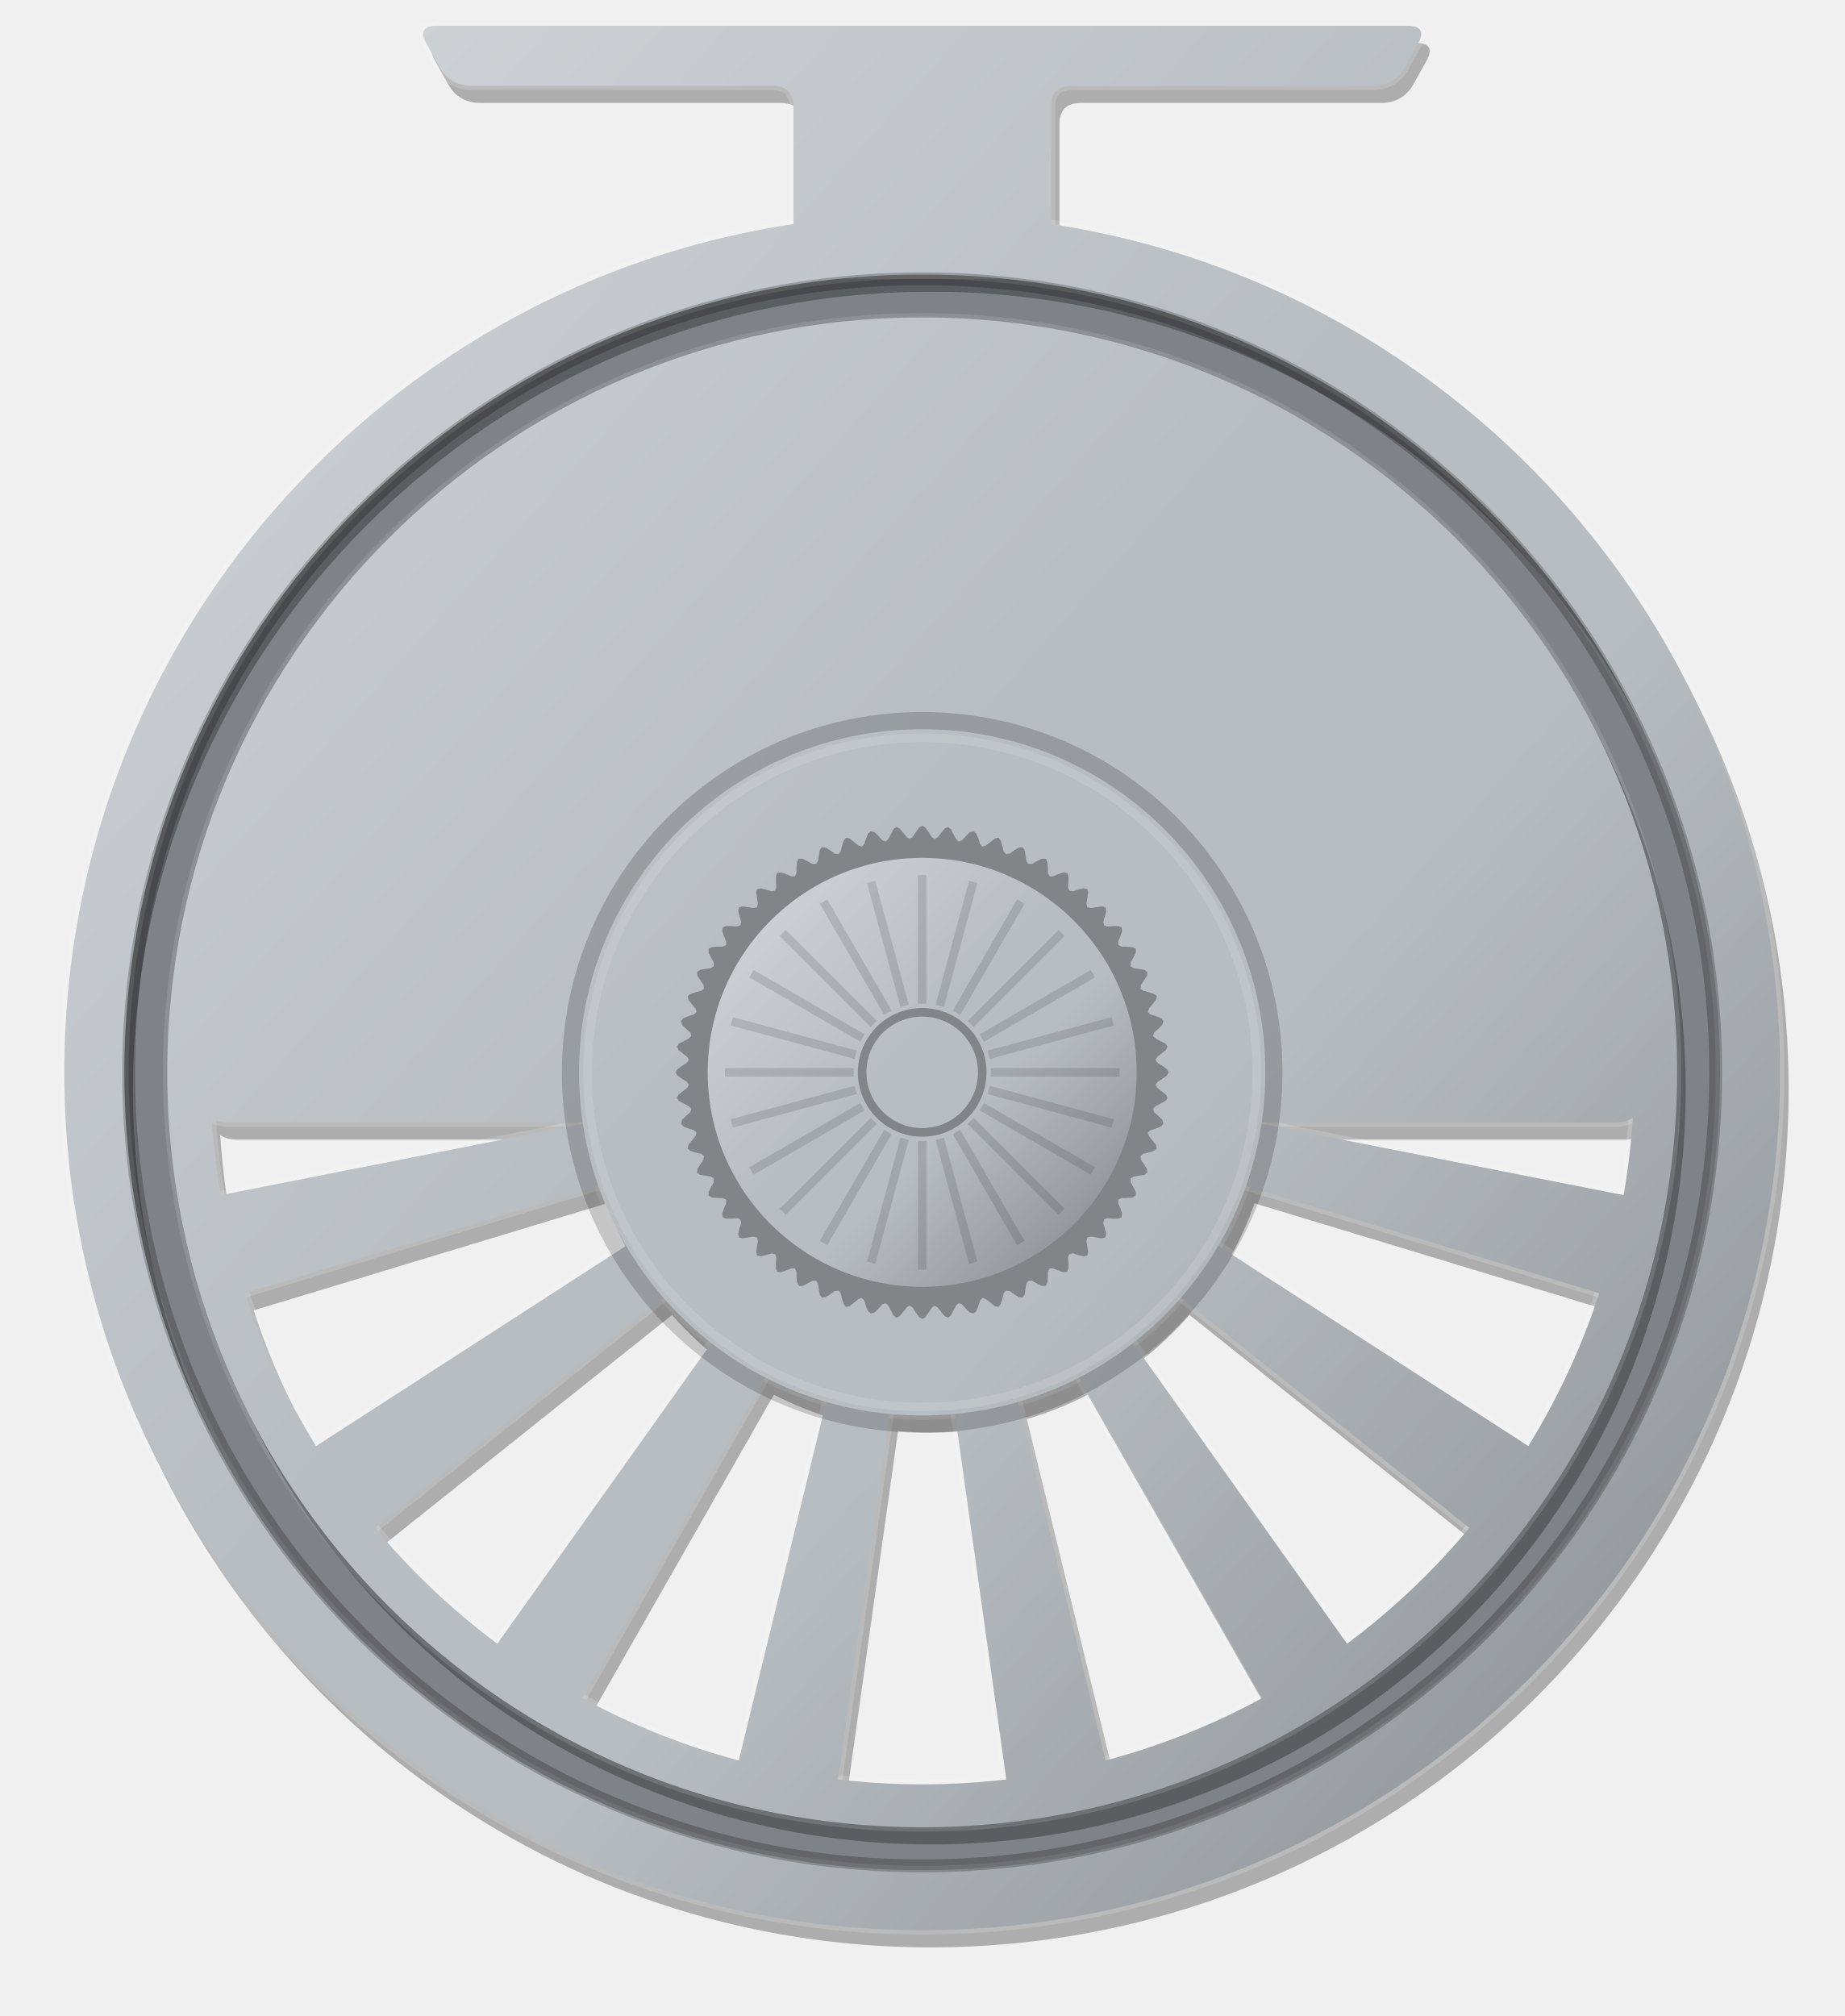
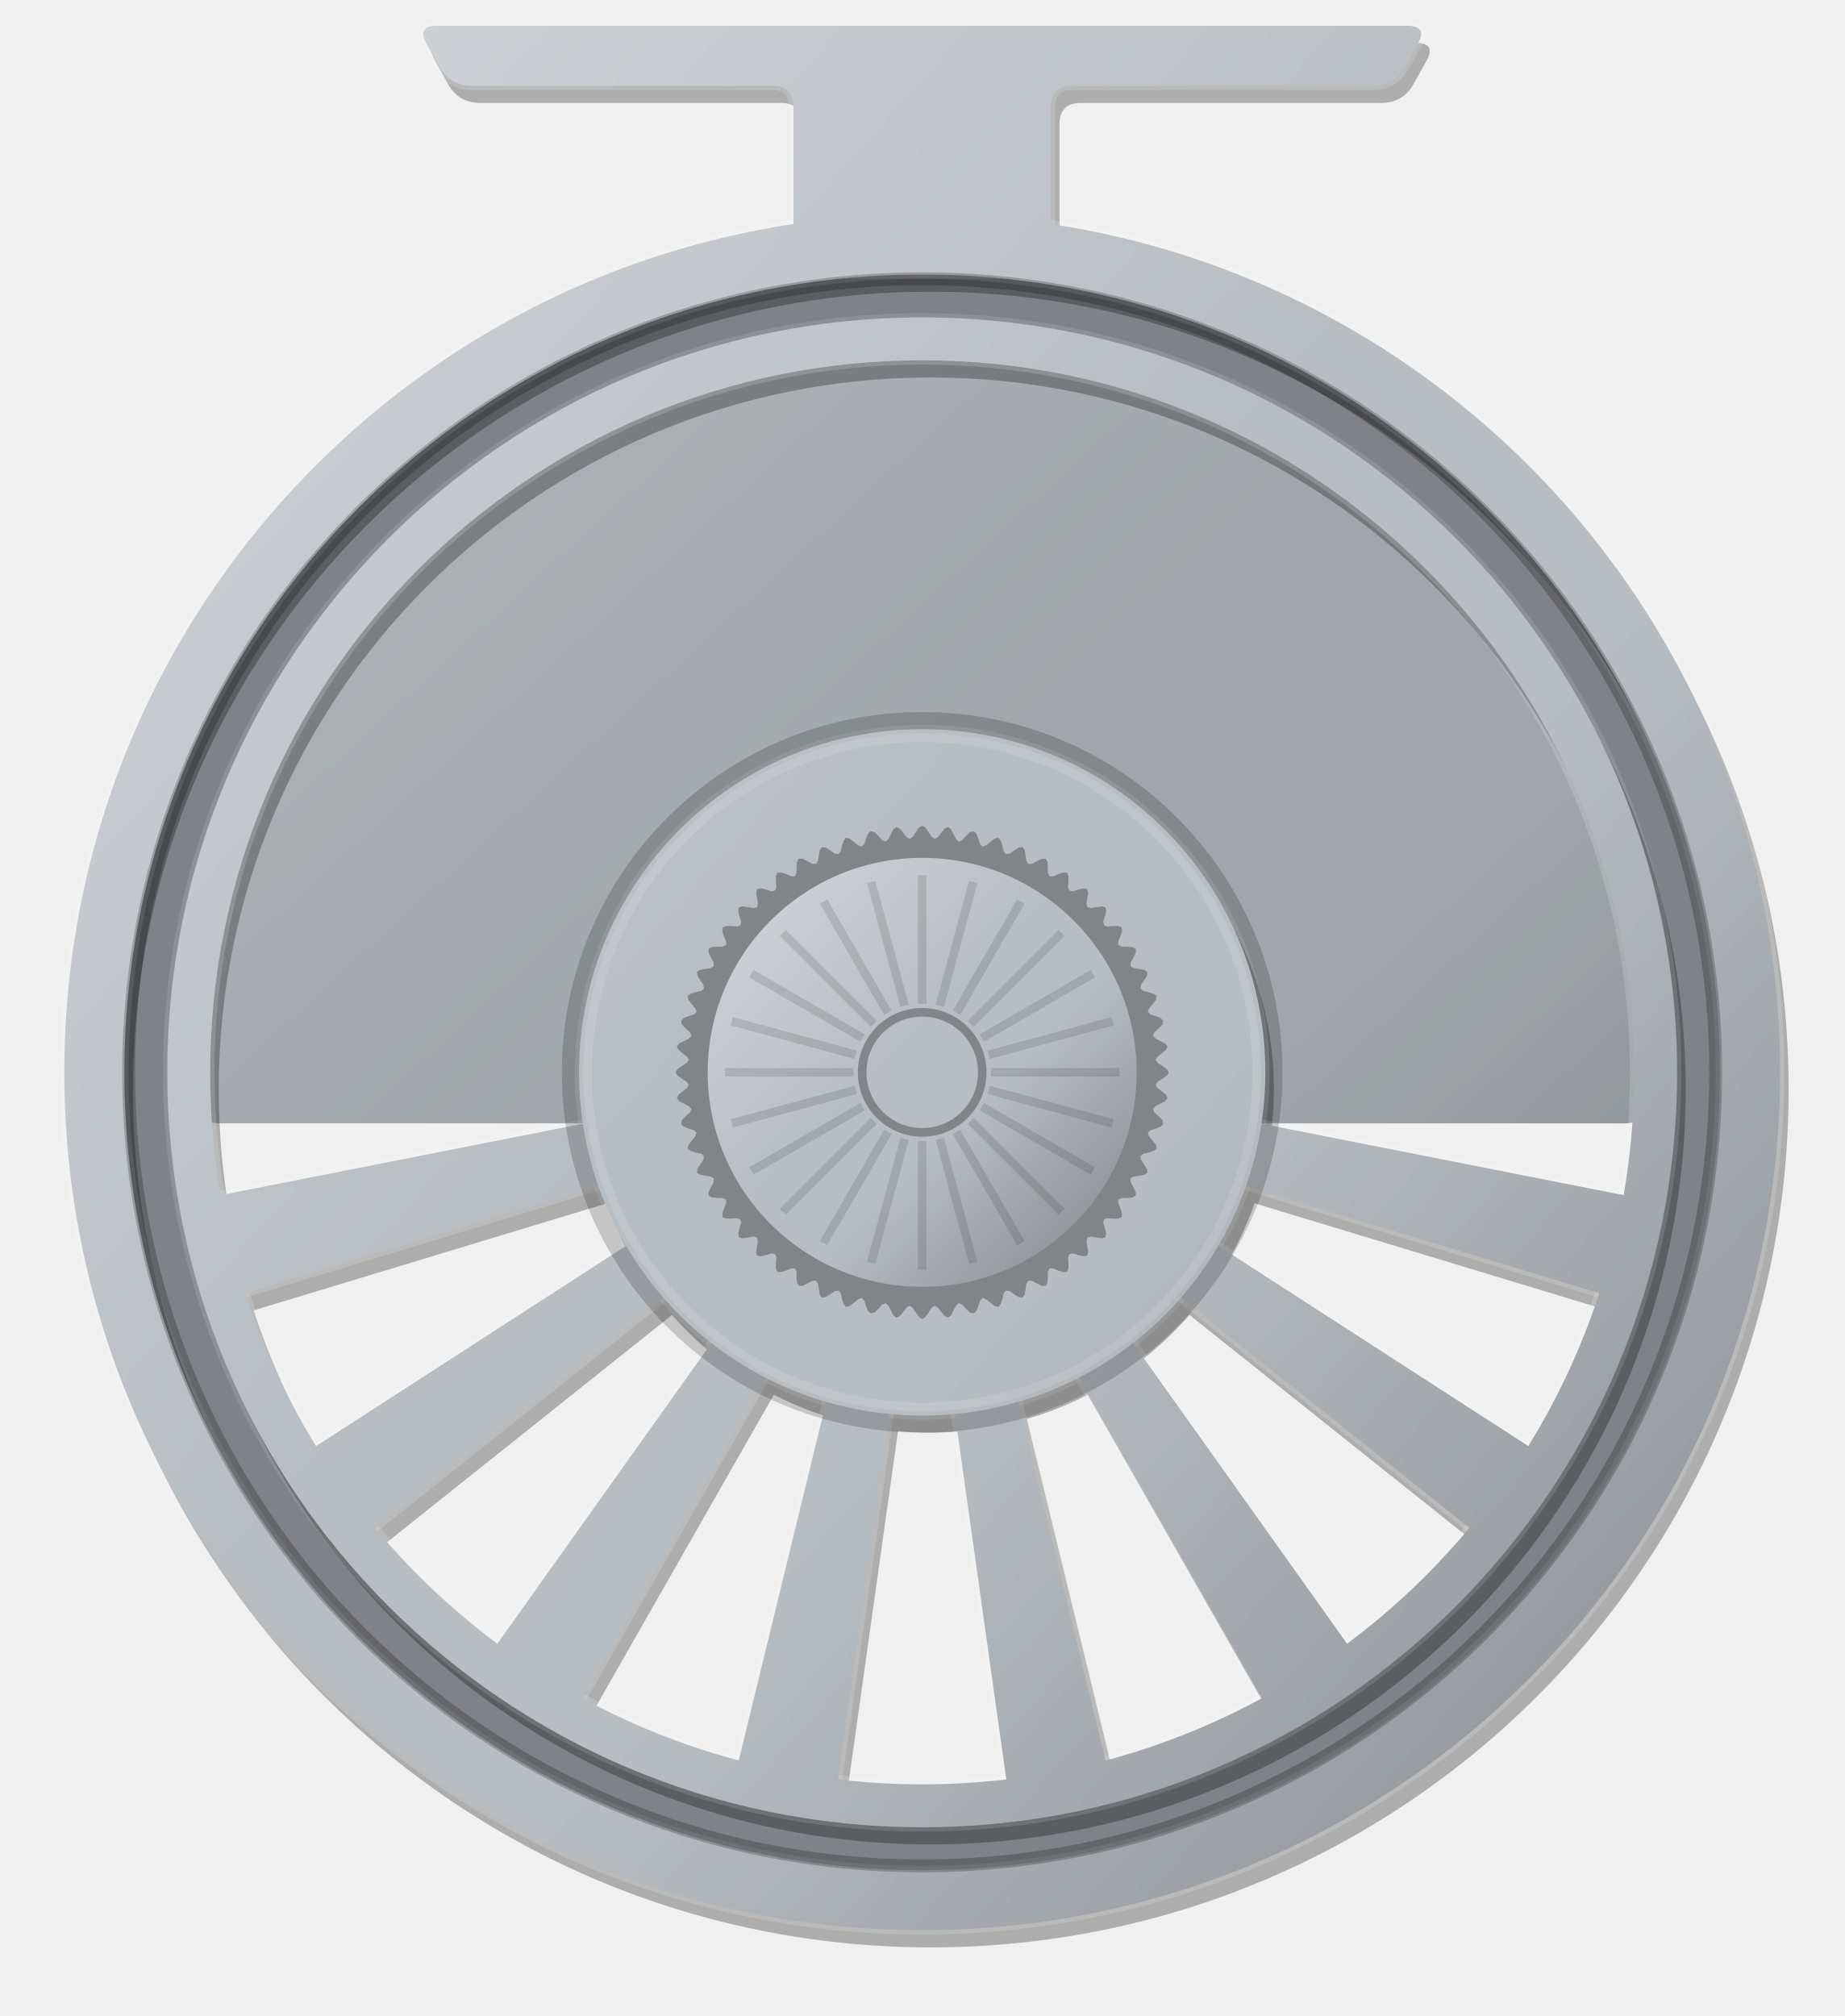
<svg xmlns="http://www.w3.org/2000/svg" viewBox="-215 -250 430 470" color="#b8bdc2">
  <defs>
    <linearGradient id="sheen" x1="0" y1="0" x2="1" y2="1">
      <stop offset="0" stop-color="#fff" stop-opacity=".4" />
      <stop offset=".45" stop-color="#fff" stop-opacity="0" />
      <stop offset=".6" stop-color="#000" stop-opacity="0" />
      <stop offset="1" stop-color="#000" stop-opacity=".3" />
    </linearGradient>
    <g id="back" fill-rule="evenodd">
      <path d="M-187 0a187 187 0 1 0 374 0a187 187 0 1 0 -374 0ZM-175 0a175 175 0 1 0 350 0a175 175 0 1 0 -350 0Z" />
    </g>
    <g id="body" fill-rule="evenodd">
      <path d="M-200 0a200 200 0 1 0 400 0a200 200 0 1 0 -400 0ZM-186 0a186 186 0 1 0 372 0a186 186 0 1 0 -372 0Z" />
      <path d="M-176 0a176 176 0 1 0 352 0a176 176 0 1 0 -352 0ZM-166 0a166 166 0 1 0 332 0a166 166 0 1 0 -332 0Z" />
      <path d="M-115.5 -239.7Q-118 -244 -113 -244L113 -244Q118 -244 115.5 -239.7L112.5 -234.3Q110 -230 105 -230L35 -230Q30 -230 30 -225L30 -191Q30 -186 25 -186L-25 -186Q-30 -186 -30 -191L-30 -225Q-30 -230 -35 -230L-105 -230Q-110 -230 -112.5 -234.3Z" />
-       <path d="M161.6 11.7Q167.6 11.7 167.8 5.7L167.8 3.9Q168 -2.1 167.7 -8L167.6 -9.8Q167.3 -15.8 166.4 -21.8L166.2 -23.5Q165.4 -29.5 164.1 -35.3L163.7 -37.1Q162.4 -42.9 160.7 -48.6L160.1 -50.3Q158.4 -56.1 156.1 -61.6L155.5 -63.3Q153.2 -68.9 150.6 -74.2L149.8 -75.8Q147.1 -81.2 144 -86.3L143 -87.8Q139.9 -93 136.4 -97.8L135.4 -99.3Q131.8 -104.1 127.9 -108.7L126.8 -110Q122.9 -114.6 118.6 -118.8L117.3 -120Q113.1 -124.3 108.5 -128.1L107.1 -129.3Q102.5 -133.1 97.6 -136.6L96.2 -137.6Q91.3 -141.1 86.1 -144.1L84.6 -145Q79.4 -148.1 74 -150.7L72.4 -151.4Q67 -154.1 61.4 -156.2L59.7 -156.9Q54.1 -159 48.4 -160.7L46.7 -161.2Q40.9 -162.9 35.1 -164.2L33.3 -164.5Q27.4 -165.7 21.5 -166.5L19.7 -166.7Q13.8 -167.4 7.8 -167.7L6 -167.8Q0 -168 -6 -167.8L-7.8 -167.7Q-13.8 -167.4 -19.7 -166.7L-21.5 -166.5Q-27.4 -165.7 -33.3 -164.5L-35.1 -164.2Q-40.9 -162.9 -46.7 -161.2L-48.4 -160.7Q-54.1 -159 -59.7 -156.9L-61.4 -156.2Q-67 -154.1 -72.4 -151.4L-74 -150.7Q-79.4 -148.1 -84.6 -145L-86.1 -144.1Q-91.3 -141.1 -96.2 -137.6L-97.6 -136.6Q-102.5 -133.1 -107.1 -129.3L-108.5 -128.1Q-113.1 -124.3 -117.3 -120L-118.6 -118.8Q-122.9 -114.6 -126.8 -110L-127.9 -108.7Q-131.8 -104.1 -135.4 -99.3L-136.4 -97.8Q-139.9 -93 -143 -87.8L-144 -86.3Q-147.1 -81.2 -149.8 -75.8L-150.6 -74.2Q-153.2 -68.9 -155.5 -63.3L-156.1 -61.6Q-158.4 -56.1 -160.1 -50.3L-160.7 -48.6Q-162.4 -42.9 -163.7 -37.1L-164.1 -35.3Q-165.4 -29.5 -166.2 -23.5L-166.4 -21.8Q-167.3 -15.8 -167.6 -9.8L-167.7 -8Q-168 -2.1 -167.8 3.9L-167.8 5.7Q-167.6 11.7 -161.6 11.7Z" />
      <path d="M-80 0a80 80 0 1 0 160 0a80 80 0 1 0 -160 0Z" />
      <path d="M67 20.8Q66.2 23.7 69.1 24.6L159.2 51.9Q162 52.8 162.8 49.9L167.1 32.4Q167.9 29.5 164.9 28.9L72.6 10.7Q69.6 10.1 68.9 13.1Z" />
      <path d="M54.5 44.1Q52.7 46.5 55.1 48.4L128.7 107.1Q131 109 132.8 106.5L143.3 91.9Q145 89.5 142.5 87.9L63.4 36.8Q60.9 35.2 59.2 37.6Z" />
      <path d="M34.3 61.1Q31.8 62.8 33.3 65.4L79.9 147.1Q81.4 149.7 83.9 148.1L99.1 138.4Q101.6 136.8 99.9 134.4L45.3 57.7Q43.6 55.2 41.1 56.8Z" />
      <path d="M9.3 69.5Q6.3 70.1 6.7 73L19.8 166.2Q20.2 169.2 23.2 168.7L40.9 165.3Q43.8 164.7 43.1 161.8L20.8 70.3Q20.1 67.4 17.1 68Z" />
      <path d="M-17.1 68Q-20.1 67.4 -20.8 70.3L-43.1 161.8Q-43.8 164.7 -40.9 165.3L-23.2 168.7Q-20.2 169.2 -19.8 166.2L-6.7 73Q-6.3 70.1 -9.3 69.5Z" />
      <path d="M-41.1 56.8Q-43.6 55.2 -45.3 57.7L-99.9 134.4Q-101.6 136.8 -99.1 138.4L-83.9 148.1Q-81.4 149.7 -79.9 147.1L-33.3 65.4Q-31.8 62.8 -34.3 61.1Z" />
      <path d="M-59.2 37.6Q-60.9 35.2 -63.4 36.8L-142.5 87.9Q-145 89.5 -143.3 91.9L-132.8 106.5Q-131 109 -128.7 107.1L-55.1 48.4Q-52.7 46.5 -54.5 44.1Z" />
      <path d="M-68.9 13.1Q-69.6 10.1 -72.6 10.7L-164.9 28.9Q-167.9 29.5 -167.1 32.4L-162.8 49.9Q-162 52.8 -159.2 51.9L-69.1 24.6Q-66.2 23.7 -67 20.8Z" />
    </g>
    <mask id="body-mask">
      <use href="#body" fill="#fff" />
    </mask>
  </defs>
+   <radialGradient id="dish" gradientUnits="userSpaceOnUse" r="170">
+     <stop offset=".7" stop-color="#000" stop-opacity="0" />
+     <stop offset="1" stop-color="#000" stop-opacity=".12" />
+   </radialGradient>
+   <linearGradient id="plate-sheen" gradientUnits="userSpaceOnUse" x1="-215" y1="-250" x2="215" y2="220">
+     <stop offset="0" stop-color="#fff" stop-opacity=".4" />
+     <stop offset=".45" stop-color="#fff" stop-opacity="0" />
+     <stop offset=".6" stop-color="#000" stop-opacity="0" />
+     <stop offset="1" stop-color="#000" stop-opacity=".3" />
+   </linearGradient>
+   <path d="M163.6 11.9Q169.6 11.9 169.8 5.9L169.8 3.9Q170 -2.1 169.7 -8.1L169.6 -10Q169.2 -16 168.4 -21.9L168.2 -23.9Q167.4 -29.8 166.1 -35.7L165.7 -37.6Q164.4 -43.4 162.6 -49.2L162 -51Q160.2 -56.7 158 -62.3L157.3 -64.1Q155.1 -69.7 152.4 -75.1L151.5 -76.8Q148.8 -82.2 145.7 -87.3L144.7 -88.9Q141.6 -94.1 138.1 -98.9L136.9 -100.5Q133.4 -105.4 129.5 -109.9L128.2 -111.4Q124.3 -115.9 120.1 -120.2L118.7 -121.5Q114.4 -125.7 109.8 -129.6L108.3 -130.8Q103.7 -134.7 98.8 -138.2L97.2 -139.3Q92.3 -142.7 87.2 -145.8L85.5 -146.8Q80.3 -149.8 74.9 -152.4L73.2 -153.3Q67.8 -155.9 62.2 -158.1L60.4 -158.8Q54.8 -160.9 49 -162.6L47.2 -163.2Q41.4 -164.9 35.5 -166.1L33.6 -166.5Q27.8 -167.7 21.8 -168.5L19.9 -168.7Q13.9 -169.4 7.9 -169.7L6 -169.8Q0 -170 -6 -169.8L-7.9 -169.7Q-13.9 -169.4 -19.9 -168.7L-21.8 -168.5Q-27.8 -167.7 -33.6 -166.5L-35.5 -166.1Q-41.4 -164.9 -47.2 -163.2L-49 -162.6Q-54.8 -160.9 -60.4 -158.8L-62.2 -158.1Q-67.8 -155.9 -73.2 -153.3L-74.9 -152.4Q-80.3 -149.8 -85.5 -146.8L-87.2 -145.8Q-92.3 -142.7 -97.2 -139.3L-98.8 -138.2Q-103.7 -134.7 -108.3 -130.8L-109.8 -129.6Q-114.4 -125.7 -118.7 -121.5L-120.1 -120.2Q-124.3 -115.9 -128.2 -111.4L-129.5 -109.9Q-133.4 -105.4 -136.9 -100.5L-138.1 -98.9Q-141.6 -94.1 -144.7 -88.9L-145.7 -87.3Q-148.8 -82.2 -151.5 -76.8L-152.4 -75.1Q-155.1 -69.7 -157.3 -64.1L-158 -62.3Q-160.2 -56.7 -162 -51L-162.6 -49.2Q-164.4 -43.4 -165.7 -37.6L-166.1 -35.7Q-167.4 -29.8 -168.2 -23.9L-168.4 -21.9Q-169.2 -16 -169.6 -10L-169.7 -8.1Q-170 -2.1 -169.8 3.9L-169.8 5.9Q-169.6 11.9 -163.6 11.9Z" fill="currentColor" />
+   <path d="M163.6 11.9Q169.6 11.9 169.8 5.9L169.8 3.9Q170 -2.1 169.7 -8.1L169.6 -10Q169.2 -16 168.4 -21.9L168.2 -23.9Q167.4 -29.8 166.1 -35.7L165.7 -37.6Q164.4 -43.4 162.6 -49.2L162 -51Q160.2 -56.7 158 -62.3L157.3 -64.1Q155.1 -69.7 152.4 -75.1L151.5 -76.8Q148.8 -82.2 145.7 -87.3L144.7 -88.9Q141.6 -94.1 138.1 -98.9L136.9 -100.5Q133.4 -105.4 129.5 -109.9L128.2 -111.4Q124.3 -115.9 120.1 -120.2L118.7 -121.5Q114.4 -125.7 109.8 -129.6L108.3 -130.8Q103.7 -134.7 98.8 -138.2L97.2 -139.3Q92.3 -142.7 87.2 -145.8L85.5 -146.8Q80.3 -149.8 74.9 -152.4L73.2 -153.3Q67.8 -155.9 62.2 -158.1L60.4 -158.8Q54.8 -160.9 49 -162.6L47.2 -163.2Q41.4 -164.9 35.5 -166.1L33.6 -166.5Q27.8 -167.7 21.8 -168.5L19.9 -168.7Q13.9 -169.4 7.9 -169.7L6 -169.8Q0 -170 -6 -169.8L-7.9 -169.7Q-13.9 -169.4 -19.9 -168.7L-21.8 -168.5Q-27.8 -167.7 -33.6 -166.5L-35.5 -166.1Q-41.4 -164.9 -47.2 -163.2L-49 -162.6Q-54.8 -160.9 -60.4 -158.8L-62.2 -158.1Q-67.8 -155.9 -73.2 -153.3L-74.9 -152.4Q-80.3 -149.8 -85.5 -146.8L-87.2 -145.8Q-92.3 -142.7 -97.2 -139.3L-98.8 -138.2Q-103.7 -134.7 -108.3 -130.8L-109.8 -129.6Q-114.4 -125.7 -118.7 -121.5L-120.1 -120.2Q-124.3 -115.9 -128.2 -111.4L-129.5 -109.9Q-133.4 -105.4 -136.9 -100.5L-138.1 -98.9Q-141.6 -94.1 -144.7 -88.9L-145.7 -87.3Q-148.8 -82.2 -151.5 -76.8L-152.4 -75.1Q-155.1 -69.7 -157.3 -64.1L-158 -62.3Q-160.2 -56.7 -162 -51L-162.6 -49.2Q-164.4 -43.4 -165.7 -37.6L-166.1 -35.7Q-167.4 -29.8 -168.2 -23.9L-168.4 -21.9Q-169.2 -16 -169.6 -10L-169.7 -8.1Q-170 -2.1 -169.8 3.9L-169.8 5.9Q-169.6 11.9 -163.6 11.9Z" fill="url(#plate-sheen)" />
+   <path d="M163.6 11.9Q169.6 11.9 169.8 5.9L169.8 3.9Q170 -2.1 169.7 -8.1L169.6 -10Q169.2 -16 168.4 -21.9L168.2 -23.9Q167.4 -29.8 166.1 -35.7L165.7 -37.6Q164.4 -43.4 162.6 -49.2L162 -51Q160.2 -56.7 158 -62.3L157.3 -64.1Q155.1 -69.7 152.4 -75.1L151.5 -76.8Q148.8 -82.2 145.7 -87.3L144.7 -88.9Q141.6 -94.1 138.1 -98.9L136.9 -100.5Q133.4 -105.4 129.5 -109.9L128.2 -111.4Q124.3 -115.9 120.1 -120.2L118.7 -121.5Q114.4 -125.7 109.8 -129.6L108.3 -130.8Q103.7 -134.7 98.8 -138.2L97.2 -139.3Q92.3 -142.7 87.2 -145.8L85.5 -146.8Q80.3 -149.8 74.9 -152.4L73.2 -153.3Q67.8 -155.9 62.2 -158.1L60.4 -158.8Q54.8 -160.9 49 -162.6L47.2 -163.2Q41.4 -164.9 35.5 -166.1L33.6 -166.5Q27.8 -167.7 21.8 -168.5L19.9 -168.7Q13.9 -169.4 7.9 -169.7L6 -169.8Q0 -170 -6 -169.8L-7.9 -169.7Q-13.9 -169.4 -19.9 -168.7L-21.8 -168.5Q-27.8 -167.7 -33.6 -166.5L-35.5 -166.1Q-41.4 -164.9 -47.2 -163.2L-49 -162.6Q-54.8 -160.9 -60.4 -158.8L-62.2 -158.1Q-67.8 -155.9 -73.2 -153.3L-74.9 -152.4Q-80.3 -149.8 -85.5 -146.8L-87.2 -145.8Q-92.3 -142.7 -97.2 -139.3L-98.8 -138.2Q-103.7 -134.7 -108.3 -130.8L-109.8 -129.6Q-114.4 -125.7 -118.7 -121.5L-120.1 -120.2Q-124.3 -115.9 -128.2 -111.4L-129.5 -109.9Q-133.4 -105.4 -136.9 -100.5L-138.1 -98.9Q-141.6 -94.1 -144.7 -88.9L-145.7 -87.3Q-148.8 -82.2 -151.5 -76.8L-152.4 -75.1Q-155.1 -69.7 -157.3 -64.1L-158 -62.3Q-160.2 -56.7 -162 -51L-162.6 -49.2Q-164.4 -43.4 -165.7 -37.6L-166.1 -35.7Q-167.4 -29.8 -168.2 -23.9L-168.4 -21.9Q-169.2 -16 -169.6 -10L-169.7 -8.1Q-170 -2.1 -169.8 3.9L-169.8 5.9Q-169.6 11.9 -163.6 11.9Z" fill="url(#dish)" />
  <use href="#back" fill="currentColor" />
  <use href="#back" fill="#000" opacity=".2" />
  <use href="#body" fill="#000" opacity=".28" transform="translate(2 4)" />
  <use href="#body" fill="none" stroke="#fff" stroke-opacity=".16" stroke-width="2" />
  <use href="#body" fill="currentColor" />
  <rect x="-215" y="-250" width="430" height="470" fill="url(#sheen)" mask="url(#body-mask)" />
  <path d="M-186 0a186 186 0 1 0 372 0a186 186 0 1 0 -372 0ZM-176 0a176 176 0 1 0 352 0a176 176 0 1 0 -352 0Z" fill="#000" fill-opacity=".14" fill-rule="evenodd" />
  <circle r="185" fill="none" stroke="#000" stroke-opacity=".22" stroke-width="3" />
  <circle r="82" fill="none" stroke="#000" stroke-opacity=".18" stroke-width="4" />
  <circle r="78" fill="none" stroke="#fff" stroke-opacity=".12" stroke-width="2" />
  <path d="M57.5 0L57.1 0.7L56 1.5L54.9 2.2L54.4 2.9L54.8 3.6L55.8 4.4L56.8 5.2L57.2 6L56.7 6.7L55.5 7.3L54.4 7.9L53.8 8.5L54.1 9.3L55.1 10.2L56 11.1L56.2 12L55.7 12.6L54.5 13.1L53.2 13.5L52.6 14.1L52.9 14.9L53.7 15.9L54.5 16.9L54.7 17.8L54 18.3L52.8 18.7L51.5 19L50.9 19.5L51 20.4L51.7 21.4L52.4 22.5L52.5 23.4L51.8 23.9L50.5 24.1L49.3 24.3L48.6 24.7L48.6 25.6L49.2 26.7L49.8 27.9L49.8 28.7L49 29.2L47.7 29.3L46.5 29.3L45.7 29.7L45.7 30.5L46.2 31.7L46.6 32.9L46.5 33.8L45.7 34.1L44.4 34.1L43.1 34L42.4 34.3L42.2 35.1L42.6 36.4L42.9 37.6L42.7 38.5L41.9 38.7L40.6 38.5L39.4 38.3L38.5 38.5L38.3 39.4L38.5 40.6L38.7 41.9L38.5 42.7L37.6 42.9L36.4 42.6L35.1 42.2L34.3 42.4L34 43.1L34.1 44.4L34.1 45.7L33.8 46.5L32.9 46.6L31.7 46.2L30.5 45.7L29.7 45.7L29.3 46.5L29.3 47.7L29.2 49L28.8 49.8L27.9 49.8L26.7 49.2L25.6 48.6L24.7 48.6L24.3 49.3L24.1 50.5L23.9 51.8L23.4 52.5L22.5 52.4L21.4 51.7L20.4 51L19.5 50.9L19 51.5L18.7 52.8L18.3 54L17.8 54.7L16.9 54.5L15.9 53.7L14.9 52.9L14.1 52.6L13.5 53.2L13.1 54.5L12.6 55.7L12 56.2L11.1 56L10.2 55.1L9.3 54.1L8.5 53.8L7.9 54.4L7.3 55.5L6.7 56.7L6 57.2L5.2 56.8L4.4 55.8L3.6 54.8L2.9 54.4L2.2 54.9L1.5 56L0.7 57.1L0 57.5L-0.7 57.1L-1.5 56L-2.2 54.9L-2.9 54.4L-3.6 54.8L-4.4 55.8L-5.2 56.8L-6 57.2L-6.7 56.7L-7.3 55.5L-7.9 54.4L-8.5 53.8L-9.3 54.1L-10.2 55.1L-11.1 56L-12 56.2L-12.6 55.7L-13.1 54.5L-13.5 53.2L-14.1 52.6L-14.9 52.9L-15.9 53.7L-16.9 54.5L-17.8 54.7L-18.3 54L-18.7 52.8L-19 51.5L-19.5 50.9L-20.4 51L-21.4 51.7L-22.5 52.4L-23.4 52.5L-23.9 51.8L-24.1 50.5L-24.3 49.3L-24.7 48.6L-25.6 48.6L-26.7 49.2L-27.9 49.8L-28.7 49.8L-29.2 49L-29.3 47.7L-29.3 46.5L-29.7 45.7L-30.5 45.7L-31.7 46.2L-32.9 46.6L-33.8 46.5L-34.1 45.7L-34.1 44.4L-34 43.1L-34.3 42.4L-35.1 42.2L-36.4 42.6L-37.6 42.9L-38.5 42.7L-38.7 41.9L-38.5 40.6L-38.3 39.4L-38.5 38.5L-39.4 38.3L-40.6 38.5L-41.9 38.7L-42.7 38.5L-42.9 37.6L-42.6 36.4L-42.2 35.1L-42.4 34.3L-43.1 34L-44.4 34.1L-45.7 34.1L-46.5 33.8L-46.6 32.9L-46.2 31.7L-45.7 30.5L-45.7 29.7L-46.5 29.3L-47.7 29.3L-49 29.2L-49.8 28.7L-49.8 27.9L-49.2 26.7L-48.6 25.6L-48.6 24.7L-49.3 24.3L-50.5 24.1L-51.8 23.9L-52.5 23.4L-52.4 22.5L-51.7 21.4L-51 20.4L-50.9 19.5L-51.5 19L-52.8 18.7L-54 18.3L-54.7 17.8L-54.5 16.9L-53.7 15.9L-52.9 14.9L-52.6 14.1L-53.2 13.5L-54.5 13.1L-55.7 12.6L-56.2 12L-56 11.1L-55.1 10.2L-54.1 9.3L-53.8 8.5L-54.4 7.9L-55.5 7.3L-56.7 6.7L-57.2 6L-56.8 5.2L-55.8 4.4L-54.8 3.6L-54.4 2.9L-54.9 2.2L-56 1.5L-57.1 0.7L-57.5 0L-57.1 -0.7L-56 -1.5L-54.9 -2.2L-54.4 -2.9L-54.8 -3.6L-55.8 -4.4L-56.8 -5.2L-57.2 -6L-56.7 -6.7L-55.5 -7.3L-54.4 -7.9L-53.8 -8.5L-54.1 -9.3L-55.1 -10.2L-56 -11.1L-56.2 -12L-55.7 -12.6L-54.5 -13.1L-53.2 -13.5L-52.6 -14.1L-52.9 -14.9L-53.7 -15.9L-54.5 -16.9L-54.7 -17.8L-54 -18.3L-52.8 -18.7L-51.5 -19L-50.9 -19.5L-51 -20.4L-51.7 -21.4L-52.4 -22.5L-52.5 -23.4L-51.8 -23.9L-50.5 -24.1L-49.3 -24.3L-48.6 -24.7L-48.6 -25.6L-49.2 -26.7L-49.8 -27.9L-49.8 -28.8L-49 -29.2L-47.7 -29.3L-46.5 -29.3L-45.7 -29.7L-45.7 -30.5L-46.2 -31.7L-46.6 -32.9L-46.5 -33.8L-45.7 -34.1L-44.4 -34.1L-43.1 -34L-42.4 -34.3L-42.2 -35.1L-42.6 -36.4L-42.9 -37.6L-42.7 -38.5L-41.9 -38.7L-40.6 -38.5L-39.4 -38.3L-38.5 -38.5L-38.3 -39.4L-38.5 -40.6L-38.7 -41.9L-38.5 -42.7L-37.6 -42.9L-36.4 -42.6L-35.1 -42.2L-34.3 -42.4L-34 -43.1L-34.1 -44.4L-34.1 -45.7L-33.8 -46.5L-32.9 -46.6L-31.7 -46.2L-30.5 -45.7L-29.7 -45.7L-29.3 -46.5L-29.3 -47.7L-29.2 -49L-28.8 -49.8L-27.9 -49.8L-26.7 -49.2L-25.6 -48.6L-24.7 -48.6L-24.3 -49.3L-24.1 -50.5L-23.9 -51.8L-23.4 -52.5L-22.5 -52.4L-21.4 -51.7L-20.4 -51L-19.5 -50.9L-19 -51.5L-18.7 -52.8L-18.3 -54L-17.8 -54.7L-16.9 -54.5L-15.9 -53.7L-14.9 -52.9L-14.1 -52.6L-13.5 -53.2L-13.1 -54.5L-12.6 -55.7L-12 -56.2L-11.1 -56L-10.2 -55.1L-9.3 -54.1L-8.5 -53.8L-7.9 -54.4L-7.3 -55.5L-6.7 -56.7L-6 -57.2L-5.2 -56.8L-4.4 -55.8L-3.6 -54.8L-2.9 -54.4L-2.2 -54.9L-1.5 -56L-0.7 -57.1L0 -57.5L0.7 -57.1L1.5 -56L2.2 -54.9L2.9 -54.4L3.6 -54.8L4.4 -55.8L5.2 -56.8L6 -57.2L6.7 -56.7L7.3 -55.5L7.9 -54.4L8.5 -53.8L9.3 -54.1L10.2 -55.1L11.1 -56L12 -56.2L12.6 -55.7L13.1 -54.5L13.5 -53.2L14.1 -52.6L14.9 -52.9L15.9 -53.7L16.9 -54.5L17.8 -54.7L18.3 -54L18.7 -52.8L19 -51.5L19.5 -50.9L20.4 -51L21.4 -51.7L22.5 -52.4L23.4 -52.5L23.9 -51.8L24.1 -50.5L24.3 -49.3L24.7 -48.6L25.6 -48.6L26.7 -49.2L27.9 -49.8L28.8 -49.8L29.2 -49L29.3 -47.7L29.3 -46.5L29.7 -45.7L30.5 -45.7L31.7 -46.2L32.9 -46.6L33.8 -46.5L34.1 -45.7L34.1 -44.4L34 -43.1L34.3 -42.4L35.1 -42.2L36.4 -42.6L37.6 -42.9L38.5 -42.7L38.7 -41.9L38.5 -40.6L38.3 -39.4L38.5 -38.5L39.4 -38.3L40.6 -38.5L41.9 -38.7L42.7 -38.5L42.9 -37.6L42.6 -36.4L42.2 -35.1L42.4 -34.3L43.1 -34L44.4 -34.1L45.7 -34.1L46.5 -33.8L46.6 -32.9L46.2 -31.7L45.7 -30.5L45.7 -29.7L46.5 -29.3L47.7 -29.3L49 -29.2L49.8 -28.8L49.8 -27.9L49.2 -26.7L48.6 -25.6L48.6 -24.7L49.3 -24.3L50.5 -24.1L51.8 -23.9L52.5 -23.4L52.4 -22.5L51.7 -21.4L51 -20.4L50.9 -19.5L51.5 -19L52.8 -18.7L54 -18.3L54.7 -17.8L54.5 -16.9L53.7 -15.9L52.9 -14.9L52.6 -14.1L53.2 -13.5L54.5 -13.1L55.7 -12.6L56.2 -12L56 -11.1L55.1 -10.2L54.1 -9.3L53.8 -8.5L54.4 -7.9L55.5 -7.3L56.7 -6.7L57.2 -6L56.8 -5.2L55.8 -4.4L54.8 -3.6L54.4 -2.9L54.9 -2.2L56 -1.5L57.1 -0.7Z" fill="currentColor" />
  <path d="M57.5 0L57.1 0.7L56 1.5L54.9 2.2L54.4 2.9L54.8 3.6L55.8 4.4L56.8 5.2L57.2 6L56.7 6.7L55.5 7.3L54.4 7.9L53.8 8.5L54.1 9.3L55.1 10.2L56 11.1L56.2 12L55.7 12.6L54.5 13.1L53.2 13.5L52.6 14.1L52.9 14.9L53.7 15.9L54.5 16.9L54.7 17.8L54 18.3L52.8 18.7L51.5 19L50.9 19.5L51 20.4L51.7 21.4L52.4 22.5L52.5 23.4L51.8 23.9L50.5 24.1L49.3 24.3L48.6 24.7L48.6 25.6L49.2 26.7L49.8 27.9L49.8 28.7L49 29.2L47.7 29.3L46.5 29.3L45.7 29.7L45.7 30.5L46.2 31.7L46.6 32.9L46.5 33.8L45.7 34.1L44.4 34.1L43.1 34L42.4 34.3L42.2 35.1L42.6 36.4L42.9 37.6L42.7 38.5L41.9 38.7L40.6 38.5L39.4 38.3L38.5 38.5L38.3 39.4L38.5 40.6L38.7 41.9L38.5 42.7L37.6 42.9L36.4 42.6L35.1 42.2L34.3 42.4L34 43.1L34.1 44.4L34.1 45.7L33.8 46.5L32.9 46.6L31.7 46.2L30.5 45.7L29.7 45.7L29.3 46.5L29.3 47.7L29.2 49L28.8 49.8L27.9 49.8L26.7 49.2L25.6 48.6L24.7 48.6L24.3 49.3L24.1 50.5L23.9 51.8L23.4 52.5L22.5 52.4L21.4 51.7L20.4 51L19.5 50.9L19 51.5L18.7 52.8L18.3 54L17.8 54.7L16.9 54.5L15.9 53.7L14.9 52.9L14.1 52.6L13.5 53.2L13.1 54.5L12.6 55.7L12 56.2L11.1 56L10.2 55.1L9.3 54.1L8.5 53.8L7.9 54.4L7.3 55.5L6.7 56.7L6 57.2L5.2 56.8L4.4 55.8L3.6 54.8L2.9 54.4L2.2 54.9L1.5 56L0.7 57.1L0 57.5L-0.7 57.1L-1.5 56L-2.2 54.9L-2.9 54.4L-3.6 54.8L-4.4 55.8L-5.2 56.8L-6 57.2L-6.7 56.7L-7.3 55.5L-7.9 54.4L-8.5 53.8L-9.3 54.1L-10.2 55.1L-11.1 56L-12 56.2L-12.6 55.7L-13.1 54.5L-13.5 53.2L-14.1 52.6L-14.9 52.9L-15.9 53.7L-16.9 54.5L-17.8 54.7L-18.3 54L-18.7 52.8L-19 51.5L-19.5 50.9L-20.4 51L-21.4 51.7L-22.5 52.4L-23.4 52.5L-23.9 51.8L-24.1 50.5L-24.3 49.3L-24.7 48.6L-25.6 48.6L-26.7 49.2L-27.9 49.8L-28.7 49.8L-29.2 49L-29.3 47.7L-29.3 46.5L-29.7 45.7L-30.5 45.7L-31.7 46.2L-32.9 46.6L-33.8 46.5L-34.1 45.7L-34.1 44.4L-34 43.1L-34.3 42.4L-35.1 42.2L-36.4 42.6L-37.6 42.9L-38.5 42.7L-38.7 41.9L-38.5 40.6L-38.3 39.4L-38.5 38.5L-39.4 38.3L-40.6 38.5L-41.9 38.7L-42.7 38.5L-42.9 37.6L-42.6 36.4L-42.2 35.1L-42.4 34.3L-43.1 34L-44.4 34.1L-45.7 34.1L-46.5 33.8L-46.6 32.9L-46.2 31.7L-45.7 30.5L-45.7 29.7L-46.5 29.3L-47.7 29.3L-49 29.2L-49.8 28.7L-49.8 27.9L-49.2 26.7L-48.6 25.6L-48.6 24.7L-49.3 24.3L-50.5 24.1L-51.8 23.9L-52.5 23.4L-52.4 22.5L-51.7 21.4L-51 20.4L-50.9 19.5L-51.5 19L-52.8 18.7L-54 18.3L-54.7 17.8L-54.5 16.9L-53.7 15.9L-52.9 14.9L-52.6 14.1L-53.2 13.5L-54.5 13.1L-55.7 12.6L-56.2 12L-56 11.1L-55.1 10.2L-54.1 9.3L-53.8 8.5L-54.4 7.9L-55.5 7.3L-56.7 6.7L-57.2 6L-56.8 5.2L-55.8 4.4L-54.8 3.6L-54.4 2.9L-54.9 2.2L-56 1.5L-57.1 0.7L-57.5 0L-57.1 -0.7L-56 -1.5L-54.9 -2.2L-54.4 -2.9L-54.8 -3.6L-55.8 -4.4L-56.8 -5.2L-57.2 -6L-56.7 -6.7L-55.5 -7.3L-54.4 -7.9L-53.8 -8.5L-54.1 -9.3L-55.1 -10.2L-56 -11.1L-56.2 -12L-55.7 -12.6L-54.5 -13.1L-53.2 -13.5L-52.6 -14.1L-52.9 -14.9L-53.7 -15.9L-54.5 -16.9L-54.7 -17.8L-54 -18.3L-52.8 -18.7L-51.5 -19L-50.9 -19.5L-51 -20.4L-51.7 -21.4L-52.4 -22.5L-52.5 -23.4L-51.8 -23.9L-50.5 -24.1L-49.3 -24.3L-48.6 -24.7L-48.6 -25.6L-49.2 -26.7L-49.8 -27.9L-49.8 -28.8L-49 -29.2L-47.7 -29.3L-46.5 -29.3L-45.7 -29.7L-45.7 -30.5L-46.2 -31.7L-46.6 -32.9L-46.5 -33.8L-45.7 -34.1L-44.4 -34.1L-43.1 -34L-42.4 -34.3L-42.2 -35.1L-42.6 -36.4L-42.9 -37.6L-42.7 -38.5L-41.9 -38.7L-40.6 -38.5L-39.4 -38.3L-38.5 -38.5L-38.3 -39.4L-38.5 -40.6L-38.7 -41.9L-38.5 -42.7L-37.6 -42.9L-36.4 -42.6L-35.1 -42.2L-34.3 -42.4L-34 -43.1L-34.1 -44.4L-34.1 -45.7L-33.8 -46.5L-32.9 -46.6L-31.7 -46.2L-30.5 -45.7L-29.7 -45.7L-29.3 -46.5L-29.3 -47.7L-29.2 -49L-28.8 -49.8L-27.9 -49.8L-26.7 -49.2L-25.6 -48.6L-24.7 -48.6L-24.3 -49.3L-24.1 -50.5L-23.9 -51.8L-23.4 -52.5L-22.5 -52.4L-21.4 -51.7L-20.4 -51L-19.5 -50.9L-19 -51.5L-18.7 -52.8L-18.3 -54L-17.8 -54.7L-16.9 -54.5L-15.9 -53.7L-14.9 -52.9L-14.1 -52.6L-13.5 -53.2L-13.1 -54.5L-12.6 -55.7L-12 -56.2L-11.1 -56L-10.2 -55.1L-9.3 -54.1L-8.5 -53.8L-7.9 -54.4L-7.3 -55.5L-6.7 -56.7L-6 -57.2L-5.2 -56.8L-4.4 -55.8L-3.6 -54.8L-2.9 -54.4L-2.2 -54.9L-1.5 -56L-0.7 -57.1L0 -57.5L0.7 -57.1L1.5 -56L2.2 -54.9L2.9 -54.4L3.6 -54.8L4.4 -55.8L5.2 -56.8L6 -57.2L6.7 -56.7L7.3 -55.5L7.9 -54.4L8.5 -53.8L9.3 -54.1L10.2 -55.1L11.1 -56L12 -56.2L12.6 -55.7L13.1 -54.5L13.5 -53.2L14.1 -52.6L14.9 -52.9L15.9 -53.7L16.9 -54.5L17.8 -54.7L18.3 -54L18.7 -52.8L19 -51.5L19.5 -50.9L20.4 -51L21.4 -51.7L22.5 -52.4L23.4 -52.5L23.9 -51.8L24.1 -50.5L24.3 -49.3L24.7 -48.6L25.6 -48.6L26.7 -49.2L27.9 -49.8L28.8 -49.8L29.2 -49L29.3 -47.7L29.3 -46.5L29.7 -45.7L30.5 -45.7L31.7 -46.2L32.9 -46.6L33.8 -46.5L34.1 -45.7L34.1 -44.4L34 -43.1L34.3 -42.4L35.1 -42.2L36.4 -42.6L37.6 -42.9L38.5 -42.7L38.7 -41.9L38.5 -40.6L38.3 -39.4L38.5 -38.5L39.4 -38.3L40.6 -38.5L41.9 -38.7L42.7 -38.5L42.9 -37.6L42.6 -36.4L42.2 -35.1L42.4 -34.3L43.1 -34L44.4 -34.1L45.7 -34.1L46.5 -33.8L46.6 -32.9L46.2 -31.7L45.7 -30.5L45.7 -29.7L46.5 -29.3L47.7 -29.3L49 -29.2L49.8 -28.8L49.8 -27.9L49.2 -26.7L48.6 -25.6L48.6 -24.7L49.3 -24.3L50.5 -24.1L51.8 -23.9L52.5 -23.4L52.4 -22.5L51.7 -21.4L51 -20.4L50.9 -19.5L51.5 -19L52.8 -18.7L54 -18.3L54.7 -17.8L54.5 -16.9L53.7 -15.9L52.9 -14.9L52.6 -14.1L53.2 -13.5L54.5 -13.1L55.7 -12.6L56.2 -12L56 -11.1L55.1 -10.2L54.1 -9.3L53.8 -8.5L54.4 -7.9L55.5 -7.3L56.7 -6.7L57.2 -6L56.8 -5.2L55.8 -4.4L54.8 -3.6L54.4 -2.9L54.9 -2.2L56 -1.5L57.1 -0.7Z" fill="#000" fill-opacity=".3" />
  <circle r="50" fill="currentColor" />
  <circle r="50" fill="url(#sheen)" />
  <path d="M16 0L46 0" stroke="#000" stroke-opacity=".12" stroke-width="2" />
  <path d="M15.5 4.1L44.4 11.9" stroke="#000" stroke-opacity=".12" stroke-width="2" />
  <path d="M13.9 8L39.8 23" stroke="#000" stroke-opacity=".12" stroke-width="2" />
  <path d="M11.3 11.3L32.5 32.5" stroke="#000" stroke-opacity=".12" stroke-width="2" />
  <path d="M8 13.9L23 39.8" stroke="#000" stroke-opacity=".12" stroke-width="2" />
  <path d="M4.1 15.5L11.9 44.4" stroke="#000" stroke-opacity=".12" stroke-width="2" />
  <path d="M0 16L0 46" stroke="#000" stroke-opacity=".12" stroke-width="2" />
  <path d="M-4.1 15.5L-11.9 44.4" stroke="#000" stroke-opacity=".12" stroke-width="2" />
  <path d="M-8 13.9L-23 39.8" stroke="#000" stroke-opacity=".12" stroke-width="2" />
  <path d="M-11.3 11.3L-32.5 32.5" stroke="#000" stroke-opacity=".12" stroke-width="2" />
  <path d="M-13.9 8L-39.8 23" stroke="#000" stroke-opacity=".12" stroke-width="2" />
  <path d="M-15.5 4.1L-44.4 11.9" stroke="#000" stroke-opacity=".12" stroke-width="2" />
  <path d="M-16 0L-46 0" stroke="#000" stroke-opacity=".12" stroke-width="2" />
  <path d="M-15.5 -4.1L-44.4 -11.9" stroke="#000" stroke-opacity=".12" stroke-width="2" />
  <path d="M-13.9 -8L-39.8 -23" stroke="#000" stroke-opacity=".12" stroke-width="2" />
  <path d="M-11.3 -11.3L-32.5 -32.5" stroke="#000" stroke-opacity=".12" stroke-width="2" />
  <path d="M-8 -13.9L-23 -39.8" stroke="#000" stroke-opacity=".12" stroke-width="2" />
  <path d="M-4.1 -15.5L-11.9 -44.4" stroke="#000" stroke-opacity=".12" stroke-width="2" />
  <path d="M0 -16L0 -46" stroke="#000" stroke-opacity=".12" stroke-width="2" />
  <path d="M4.1 -15.5L11.9 -44.4" stroke="#000" stroke-opacity=".12" stroke-width="2" />
  <path d="M8 -13.9L23 -39.8" stroke="#000" stroke-opacity=".12" stroke-width="2" />
  <path d="M11.3 -11.3L32.5 -32.5" stroke="#000" stroke-opacity=".12" stroke-width="2" />
  <path d="M13.9 -8L39.8 -23" stroke="#000" stroke-opacity=".12" stroke-width="2" />
  <path d="M15.5 -4.1L44.4 -11.9" stroke="#000" stroke-opacity=".12" stroke-width="2" />
  <circle r="14" fill="none" stroke="#000" stroke-opacity=".3" stroke-width="2" />
</svg>
